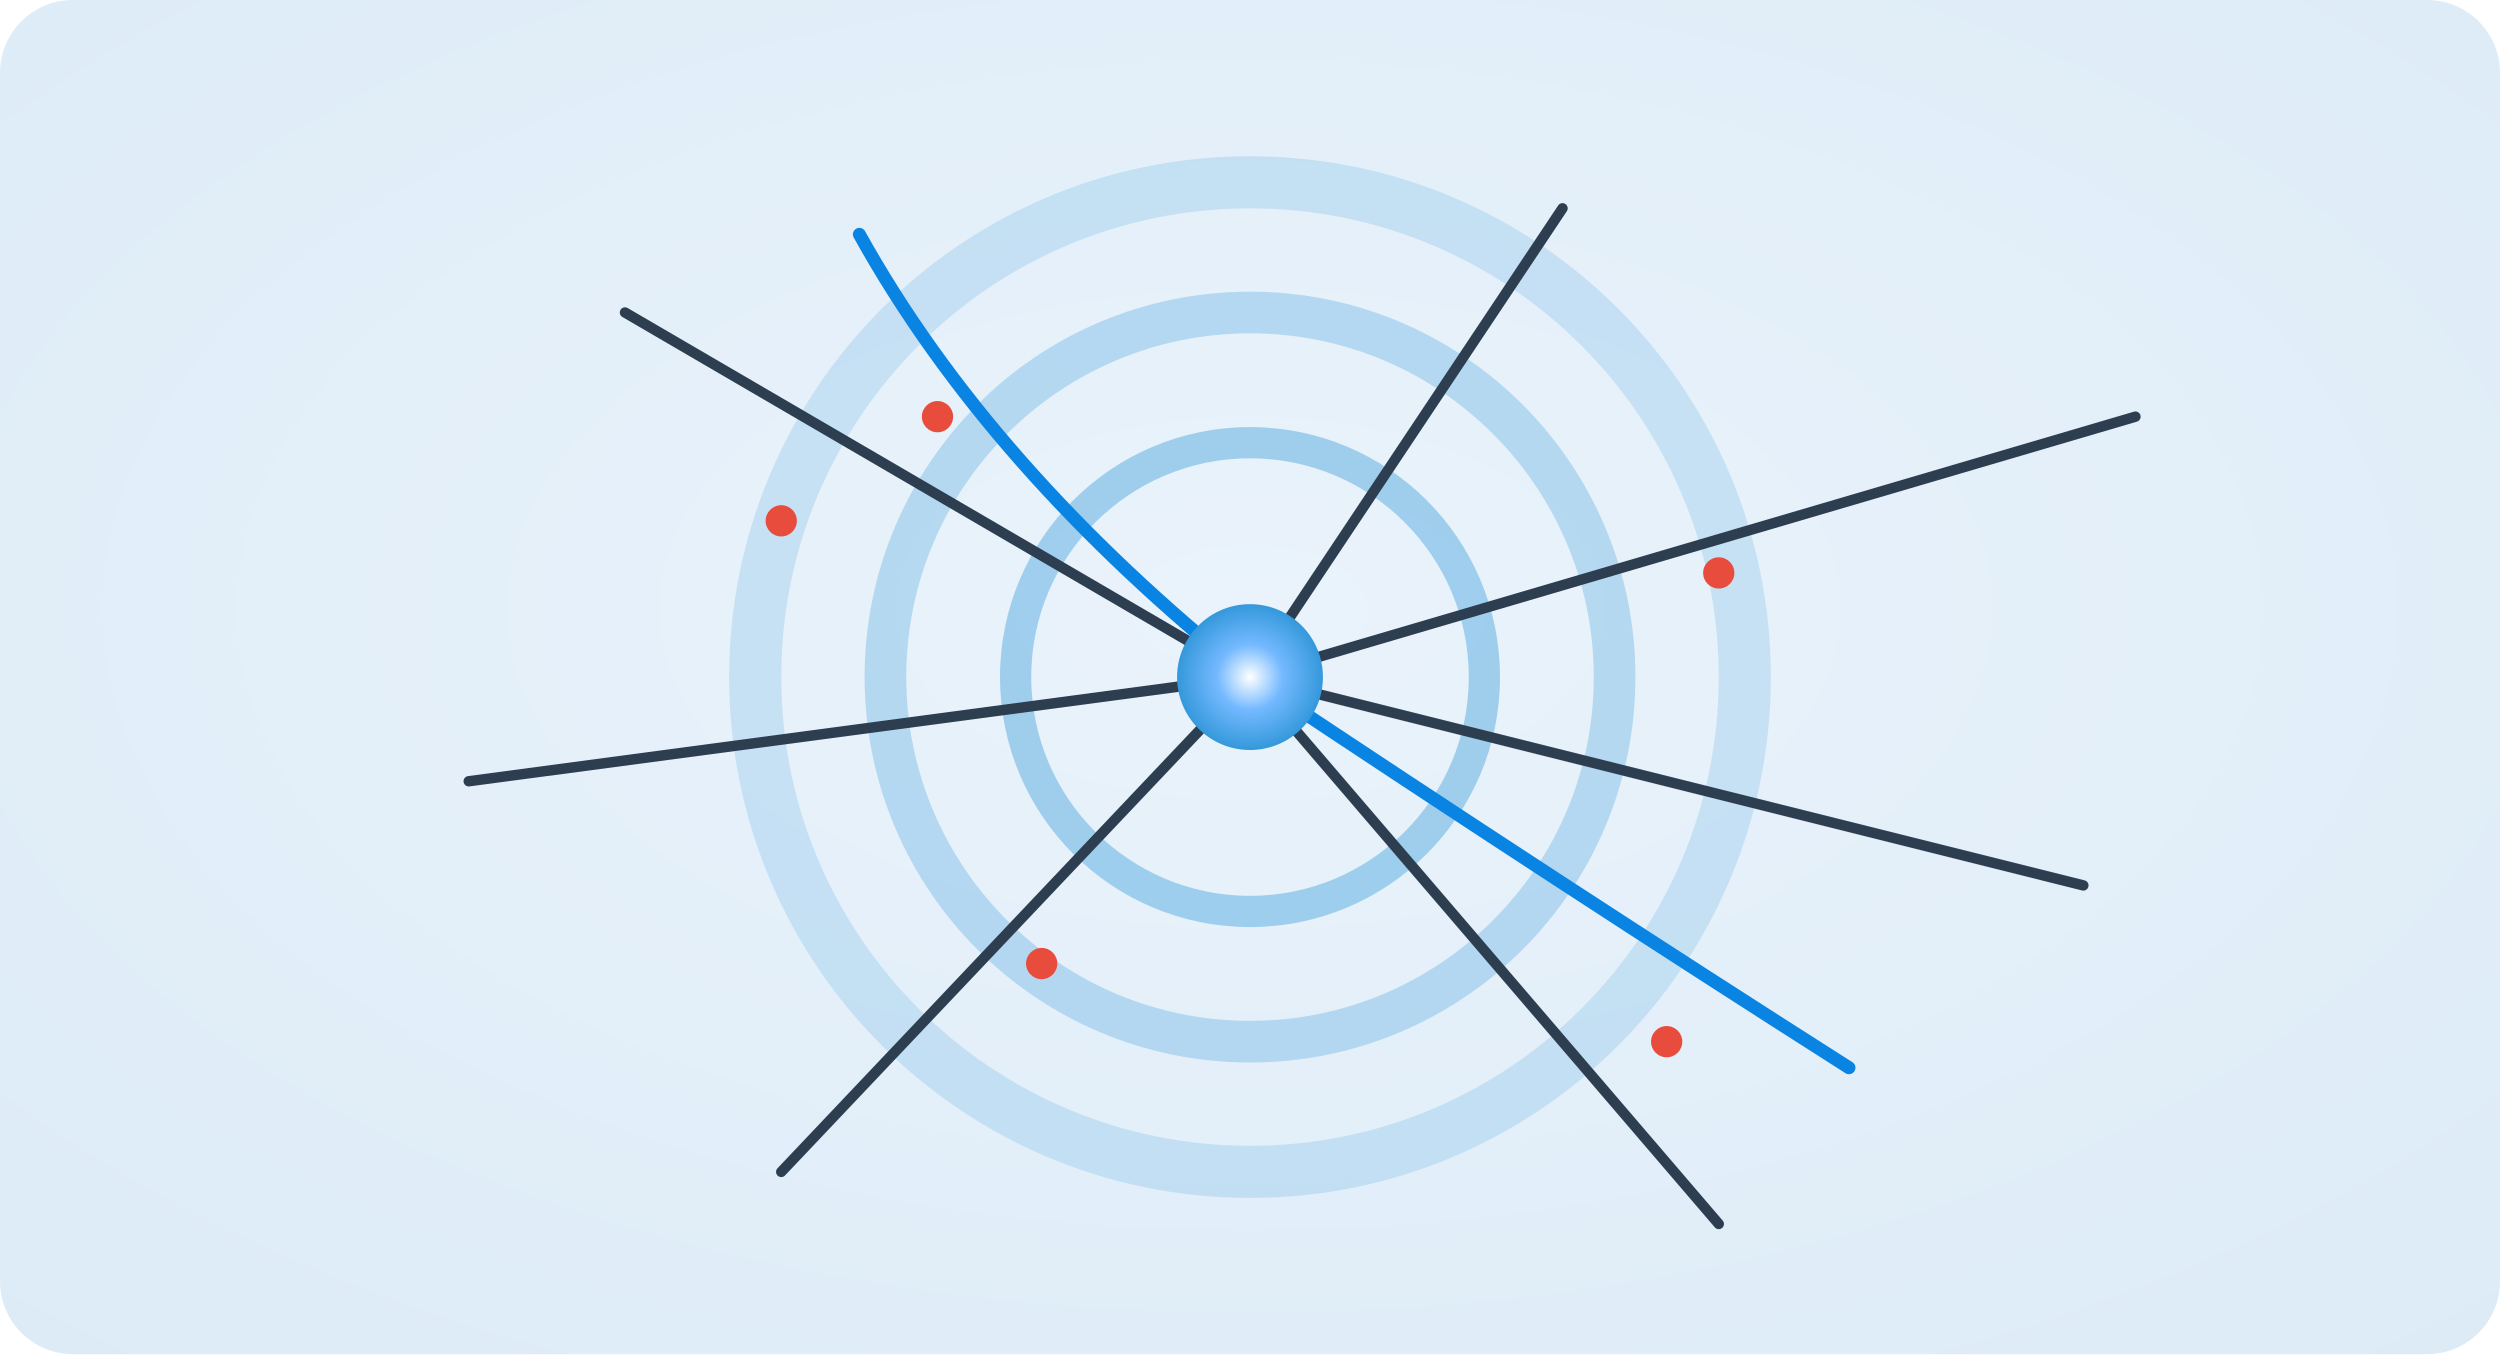
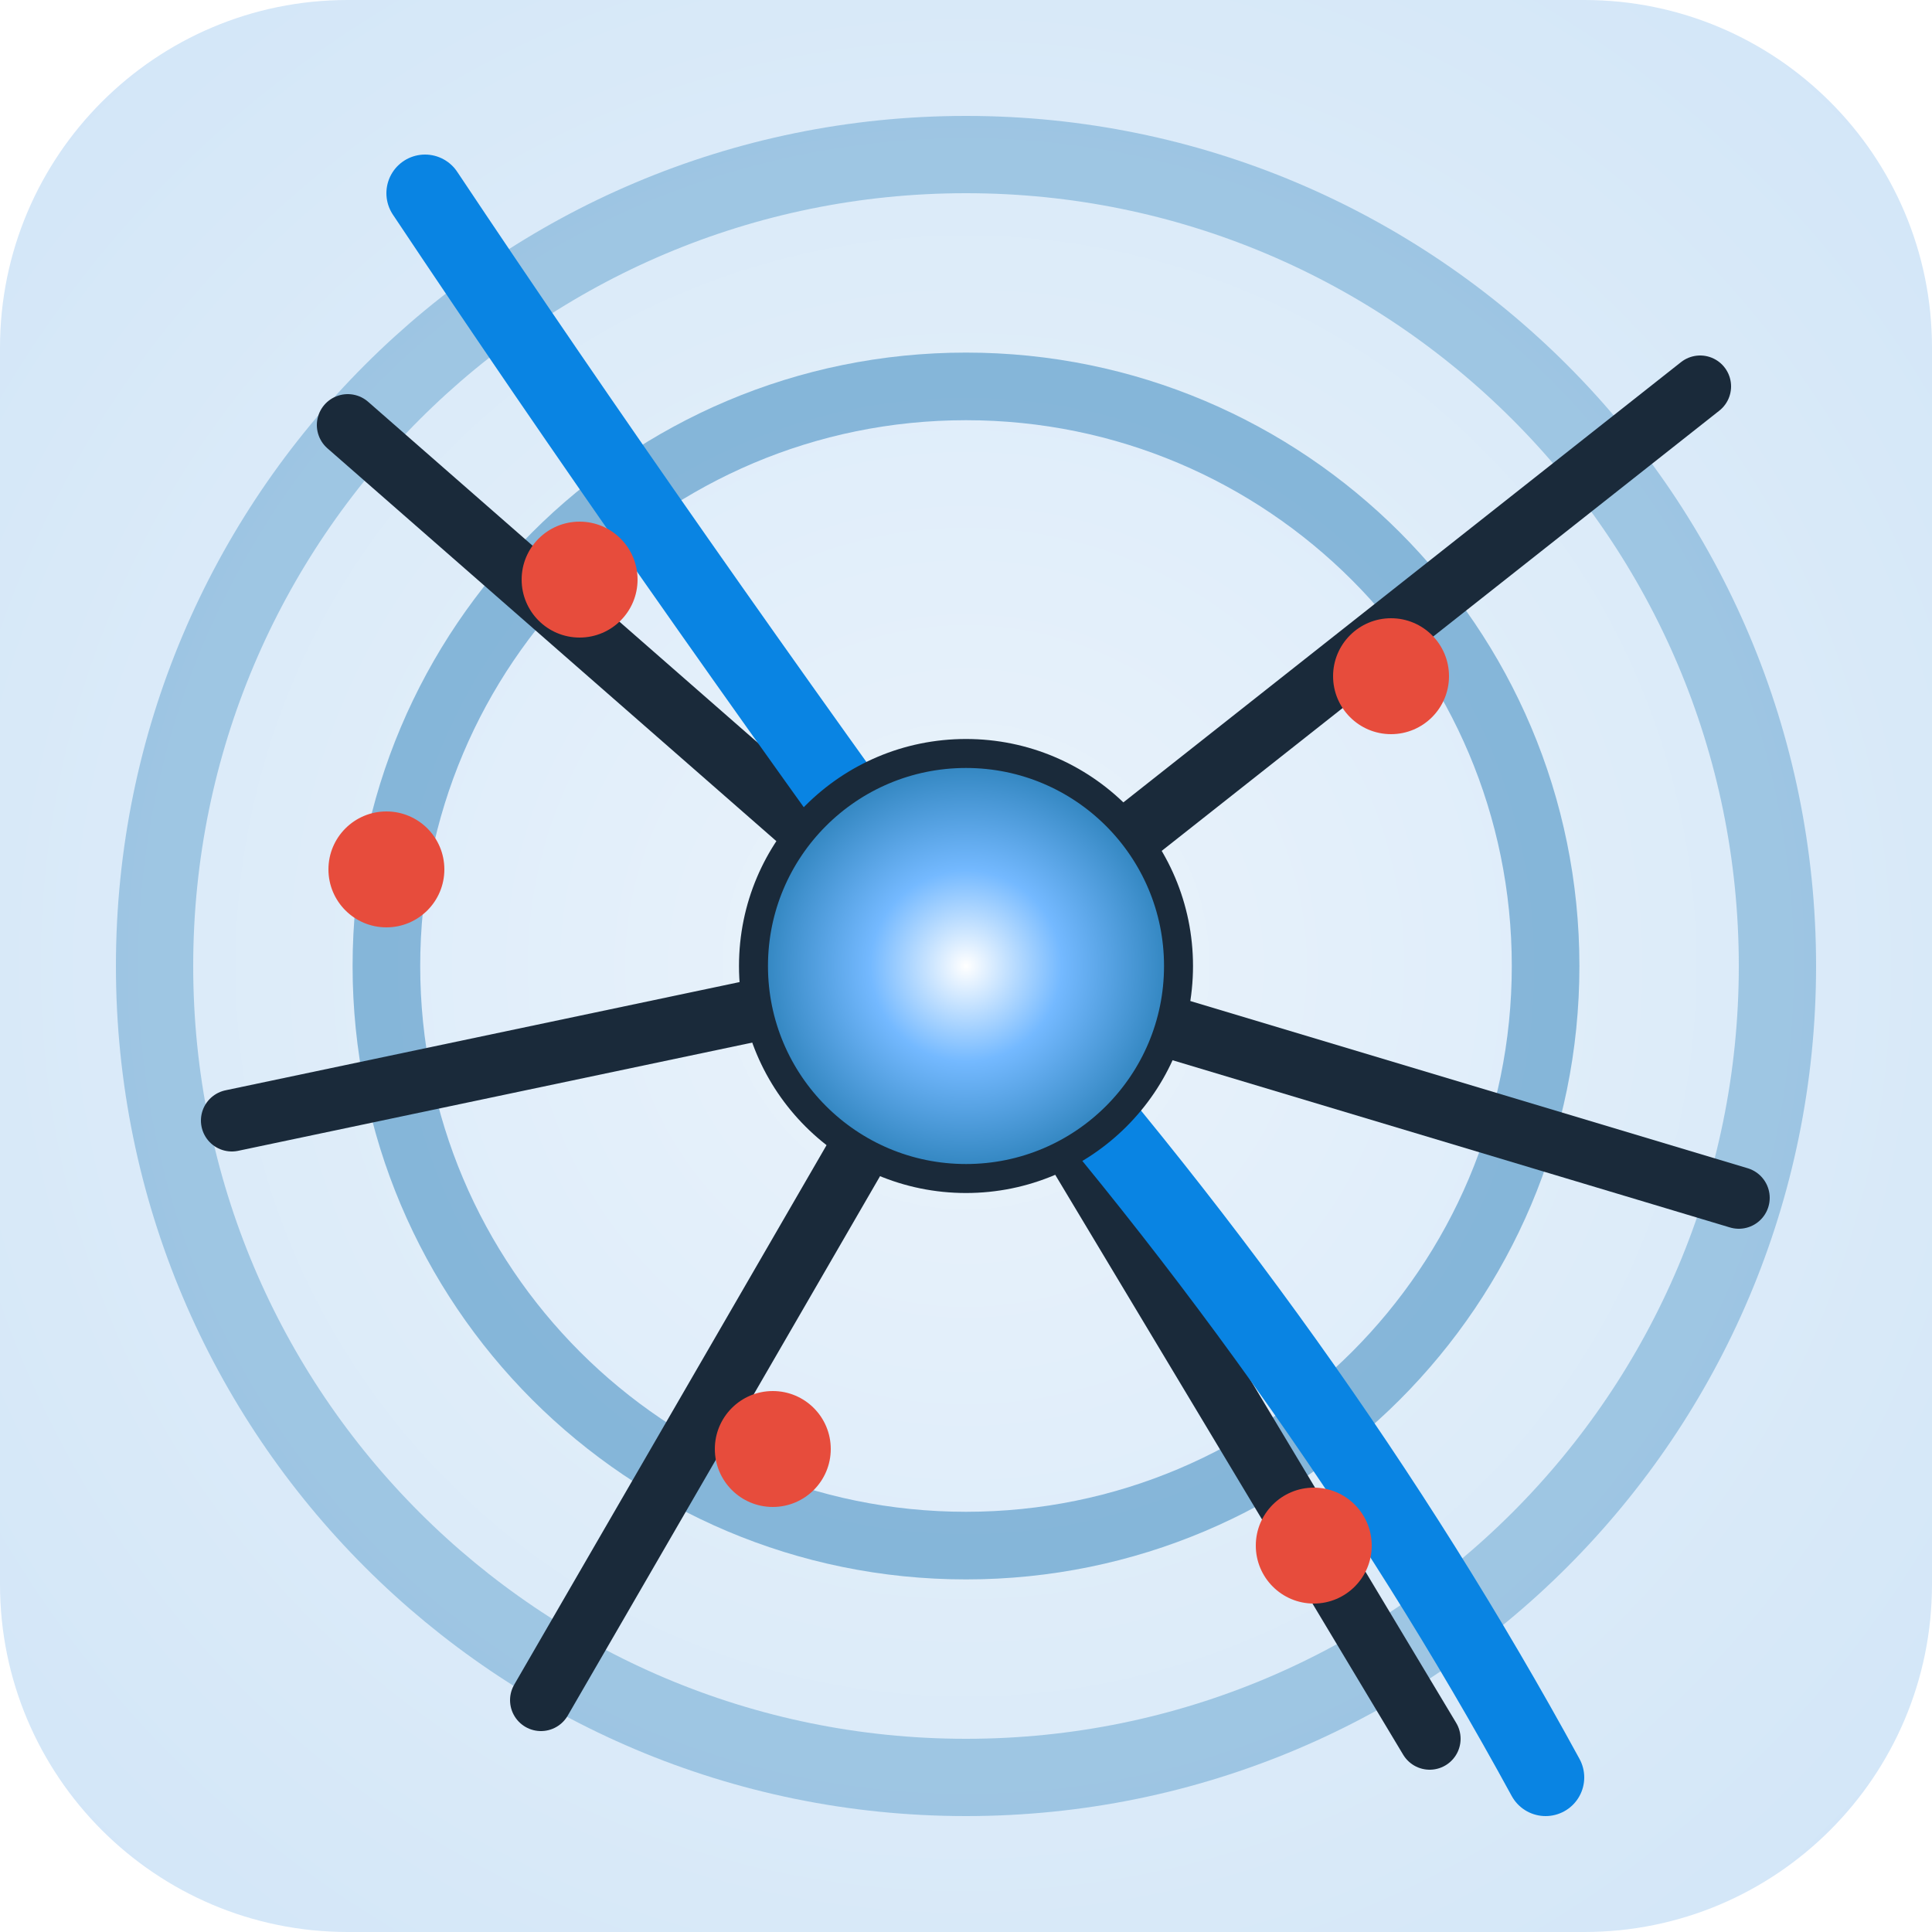
- <svg xmlns="http://www.w3.org/2000/svg" viewBox="0 0 480 260" role="img" aria-label="Stylized particle collision diagram">
+ <svg xmlns="http://www.w3.org/2000/svg" viewBox="0 0 100 100" role="img" aria-label="Stylized particle collision diagram">
  <defs>
-     <radialGradient id="bg" cx="50%" cy="45%" r="75%">
+     <radialGradient id="bg" cx="50%" cy="50%" r="75%">
      <stop offset="0%" stop-color="#eaf3fb" />
-       <stop offset="100%" stop-color="#dcebf7" />
+       <stop offset="100%" stop-color="#cfe4f7" />
    </radialGradient>
    <radialGradient id="core" cx="50%" cy="50%" r="50%">
      <stop offset="0%" stop-color="#ffffff" />
      <stop offset="45%" stop-color="#74b9ff" />
-       <stop offset="100%" stop-color="#3498db" />
+       <stop offset="100%" stop-color="#2c81ba" />
    </radialGradient>
  </defs>
-   <rect x="0" y="0" width="480" height="260" rx="14" fill="url(#bg)" />
-   <circle cx="240" cy="130" r="95" fill="none" stroke="#3498db" stroke-opacity="0.18" stroke-width="10" />
-   <circle cx="240" cy="130" r="70" fill="none" stroke="#3498db" stroke-opacity="0.28" stroke-width="8" />
-   <circle cx="240" cy="130" r="45" fill="none" stroke="#3498db" stroke-opacity="0.4" stroke-width="6" />
+   <rect x="0" y="0" width="100" height="100" rx="18" fill="url(#bg)" />
+   <circle cx="50" cy="50" r="42" fill="none" stroke="#2c81ba" stroke-opacity="0.35" stroke-width="4" />
+   <circle cx="50" cy="50" r="30" fill="none" stroke="#2c81ba" stroke-opacity="0.5" stroke-width="3.5" />
  <g stroke-linecap="round" fill="none">
-     <path d="M240,130 L120,60" stroke="#2c3e50" stroke-width="2" />
-     <path d="M240,130 L90,150" stroke="#2c3e50" stroke-width="2" />
-     <path d="M240,130 L150,225" stroke="#2c3e50" stroke-width="2" />
-     <path d="M240,130 L330,235" stroke="#2c3e50" stroke-width="2" />
-     <path d="M240,130 L400,170" stroke="#2c3e50" stroke-width="2" />
-     <path d="M240,130 L410,80" stroke="#2c3e50" stroke-width="2" />
-     <path d="M240,130 L300,40" stroke="#2c3e50" stroke-width="2" />
-     <path d="M240,130 Q190,90 165,45" stroke="#0984e3" stroke-width="2.5" />
-     <path d="M240,130 Q300,170 355,205" stroke="#0984e3" stroke-width="2.5" />
+     <path d="M50,50 L18,22" stroke="#1a2a3a" stroke-width="3.2" />
+     <path d="M50,50 L12,58" stroke="#1a2a3a" stroke-width="3.2" />
+     <path d="M50,50 L28,88" stroke="#1a2a3a" stroke-width="3.2" />
+     <path d="M50,50 L74,90" stroke="#1a2a3a" stroke-width="3.2" />
+     <path d="M50,50 L90,62" stroke="#1a2a3a" stroke-width="3.2" />
+     <path d="M50,50 L88,20" stroke="#1a2a3a" stroke-width="3.2" />
+     <path d="M50,50 Q34,28 22,10" stroke="#0984e3" stroke-width="4" />
+     <path d="M50,50 Q68,70 80,92" stroke="#0984e3" stroke-width="4" />
  </g>
-   <circle cx="240" cy="130" r="14" fill="url(#core)" />
+   <circle cx="50" cy="50" r="11" fill="url(#core)" stroke="#1a2a3a" stroke-width="1.5" />
  <g fill="#e74c3c">
-     <circle cx="180" cy="80" r="3" />
-     <circle cx="150" cy="100" r="3" />
-     <circle cx="200" cy="185" r="3" />
-     <circle cx="320" cy="200" r="3" />
-     <circle cx="330" cy="110" r="3" />
+     <circle cx="30" cy="30" r="3" />
+     <circle cx="20" cy="45" r="3" />
+     <circle cx="40" cy="75" r="3" />
+     <circle cx="68" cy="80" r="3" />
+     <circle cx="72" cy="35" r="3" />
  </g>
</svg>
